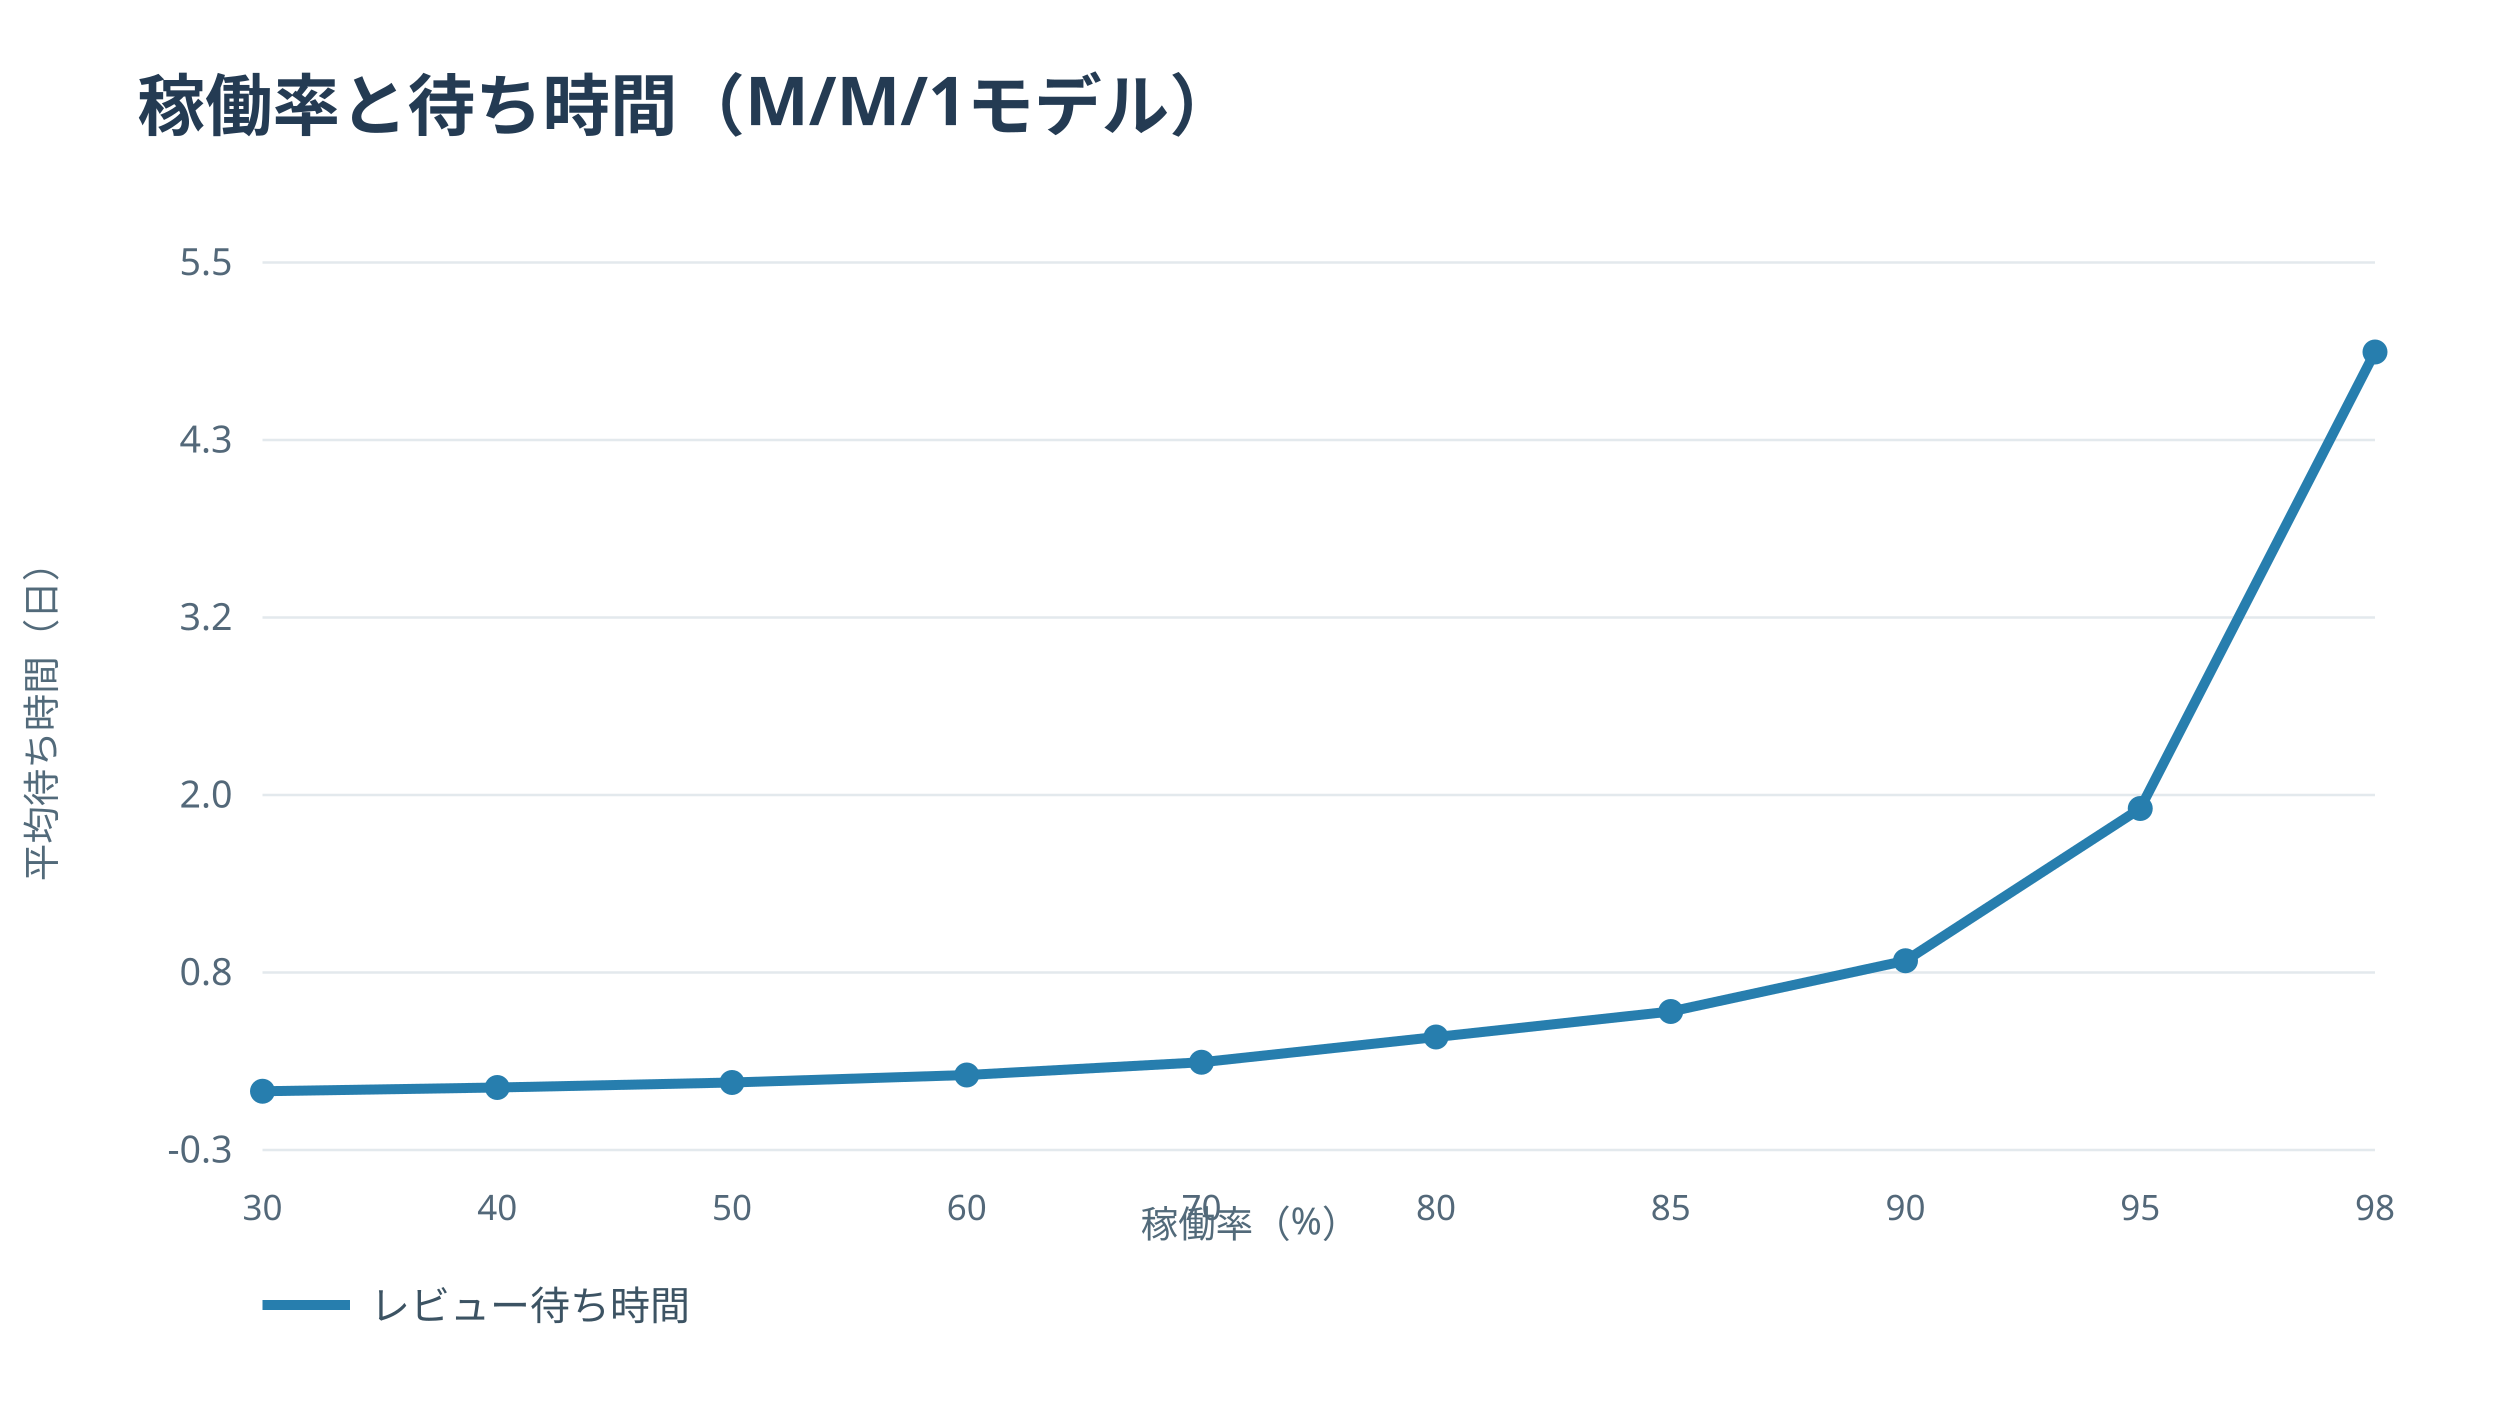
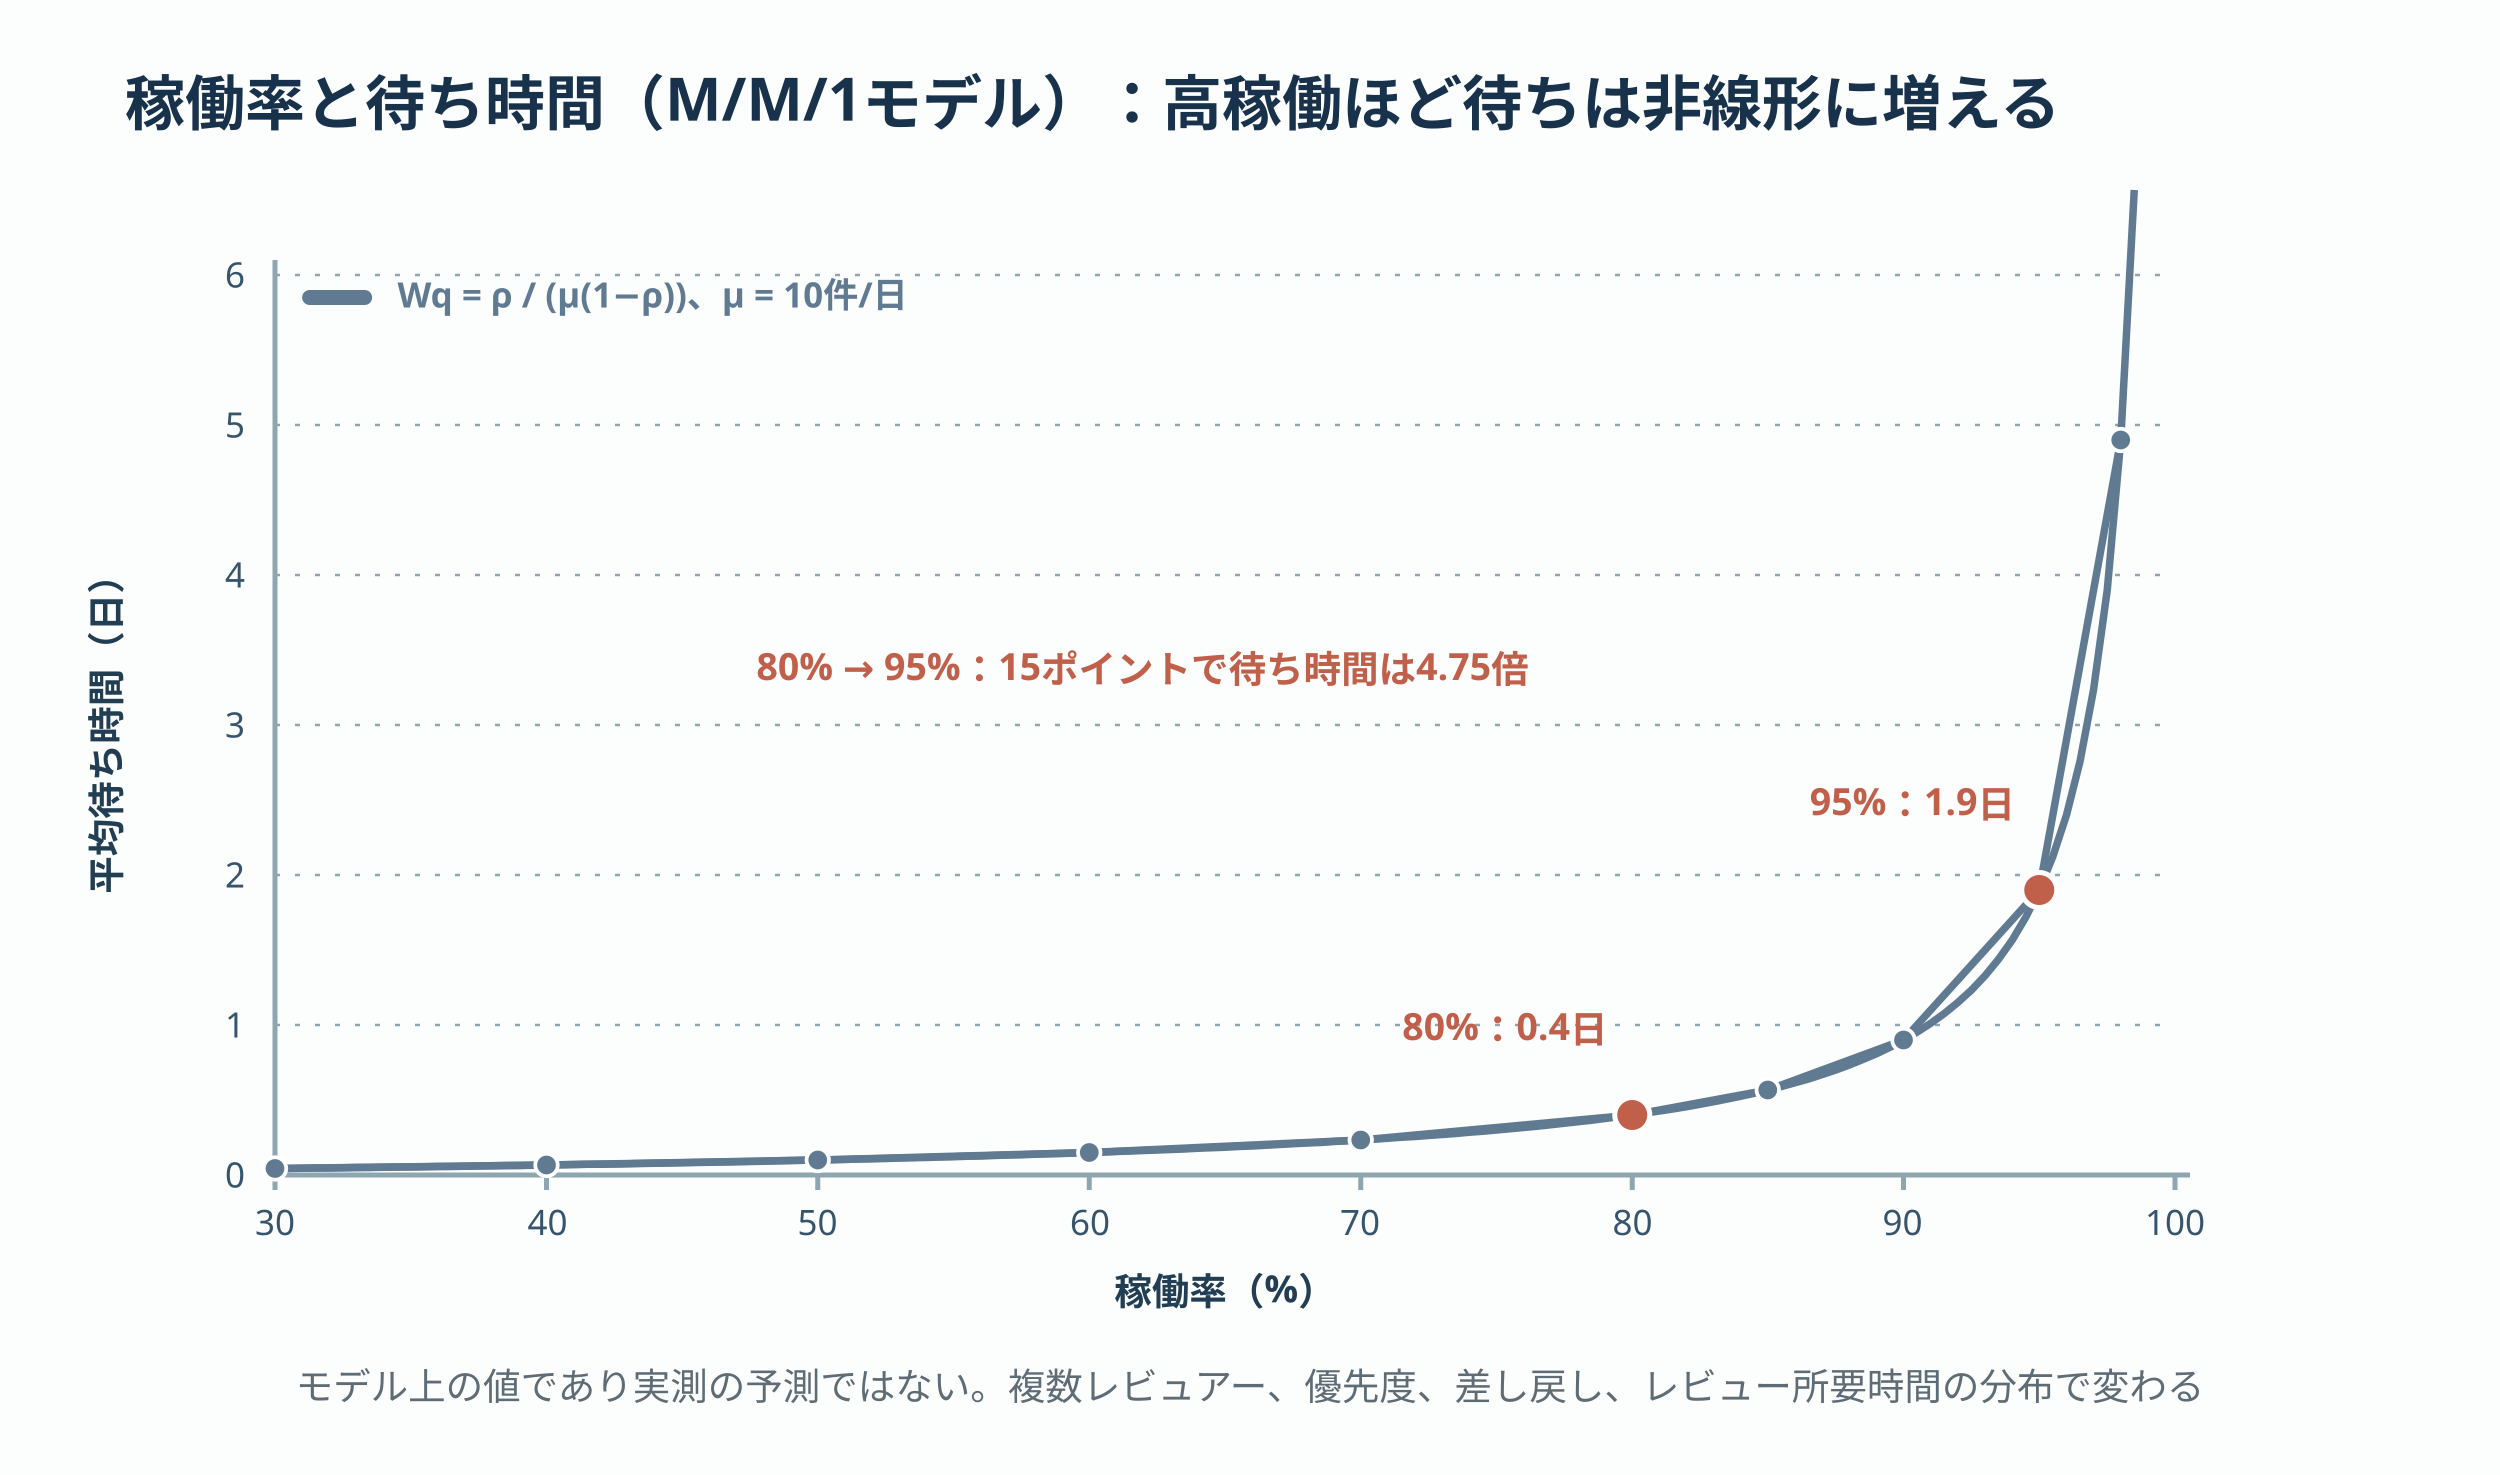
- <svg xmlns="http://www.w3.org/2000/svg" viewBox="0 0 1000 570" width="1000" height="570" role="img" aria-label="稼働率と待ち時間（M/M/1モデル）">
-   <rect width="100%" height="100%" fill="#ffffff" />
-   <text x="55" y="52" font-family="sans-serif" font-size="27" font-weight="bold" fill="#243b53">稼働率と待ち時間（M/M/1モデル）</text>
-   <line x1="105" y1="460.0" x2="950" y2="460.0" stroke="#e3e9ed" />
-   <text x="93" y="465.0" text-anchor="end" font-family="sans-serif" font-size="15" fill="#536879">-0.3</text>
-   <line x1="105" y1="389.0" x2="950" y2="389.0" stroke="#e3e9ed" />
-   <text x="93" y="394.0" text-anchor="end" font-family="sans-serif" font-size="15" fill="#536879">0.8</text>
-   <line x1="105" y1="318.0" x2="950" y2="318.0" stroke="#e3e9ed" />
-   <text x="93" y="323.0" text-anchor="end" font-family="sans-serif" font-size="15" fill="#536879">2.0</text>
-   <line x1="105" y1="247.0" x2="950" y2="247.0" stroke="#e3e9ed" />
-   <text x="93" y="252.0" text-anchor="end" font-family="sans-serif" font-size="15" fill="#536879">3.2</text>
-   <line x1="105" y1="176.0" x2="950" y2="176.0" stroke="#e3e9ed" />
-   <text x="93" y="181.0" text-anchor="end" font-family="sans-serif" font-size="15" fill="#536879">4.3</text>
-   <line x1="105" y1="105.0" x2="950" y2="105.0" stroke="#e3e9ed" />
-   <text x="93" y="110.0" text-anchor="end" font-family="sans-serif" font-size="15" fill="#536879">5.5</text>
-   <text x="105.0" y="488" text-anchor="middle" font-family="sans-serif" font-size="14" fill="#536879">30</text>
-   <text x="198.9" y="488" text-anchor="middle" font-family="sans-serif" font-size="14" fill="#536879">40</text>
-   <text x="292.8" y="488" text-anchor="middle" font-family="sans-serif" font-size="14" fill="#536879">50</text>
-   <text x="386.7" y="488" text-anchor="middle" font-family="sans-serif" font-size="14" fill="#536879">60</text>
-   <text x="480.6" y="488" text-anchor="middle" font-family="sans-serif" font-size="14" fill="#536879">70</text>
-   <text x="574.4" y="488" text-anchor="middle" font-family="sans-serif" font-size="14" fill="#536879">80</text>
-   <text x="668.3" y="488" text-anchor="middle" font-family="sans-serif" font-size="14" fill="#536879">85</text>
-   <text x="762.2" y="488" text-anchor="middle" font-family="sans-serif" font-size="14" fill="#536879">90</text>
-   <text x="856.1" y="488" text-anchor="middle" font-family="sans-serif" font-size="14" fill="#536879">95</text>
-   <text x="950.0" y="488" text-anchor="middle" font-family="sans-serif" font-size="14" fill="#536879">98</text>
-   <polyline points="105.0,436.5 198.9,435.0 292.8,433.0 386.7,430.0 480.6,424.9 574.4,414.8 668.3,404.6 762.2,384.3 856.1,323.4 950.0,140.8" fill="none" stroke="#277eae" stroke-width="4" stroke-linejoin="round" />
-   <circle cx="105.0" cy="436.5" r="5" fill="#277eae" />
-   <circle cx="198.9" cy="435.0" r="5" fill="#277eae" />
-   <circle cx="292.8" cy="433.0" r="5" fill="#277eae" />
-   <circle cx="386.7" cy="430.0" r="5" fill="#277eae" />
-   <circle cx="480.6" cy="424.9" r="5" fill="#277eae" />
-   <circle cx="574.4" cy="414.8" r="5" fill="#277eae" />
-   <circle cx="668.3" cy="404.6" r="5" fill="#277eae" />
-   <circle cx="762.2" cy="384.3" r="5" fill="#277eae" />
-   <circle cx="856.1" cy="323.4" r="5" fill="#277eae" />
-   <circle cx="950.0" cy="140.8" r="5" fill="#277eae" />
-   <line x1="105" y1="522" x2="140" y2="522" stroke="#277eae" stroke-width="4" />
-   <text x="148" y="528" font-family="sans-serif" font-size="16" fill="#3c5363">レビュー待ち時間</text>
-   <text x="500.0" y="495" text-anchor="middle" font-family="sans-serif" font-size="15" fill="#526a7a">稼働率（%）</text>
-   <text x="22" y="285.0" transform="rotate(-90 22 285.0)" text-anchor="middle" font-family="sans-serif" font-size="15" fill="#526a7a">平均待ち時間（日）</text>
+ <svg xmlns="http://www.w3.org/2000/svg" width="1000" height="590" viewBox="0 0 1000 590" role="img" aria-label="稼働率30%から98%までの平均待ち時間の曲線。80%で0.4日、95%で1.9日と非線形に増える">
+   <rect width="100%" height="100%" fill="#fcfdfd" />
+   <text x="50" y="50" text-anchor="start" font-family="sans-serif" font-size="24" font-weight="700" fill="#18324b">稼働率と待ち時間（M/M/1モデル）：高稼働ほど待ちは非線形に増える</text>
+   <path d="M110 470.0 H870" stroke="#8ea6b2" stroke-width="1" stroke-dasharray="2 6" />
+   <text x="98" y="475" text-anchor="end" font-family="sans-serif" font-size="14" fill="#36556d">0</text>
+   <path d="M110 410.0 H870" stroke="#8ea6b2" stroke-width="1" stroke-dasharray="2 6" />
+   <text x="98" y="415" text-anchor="end" font-family="sans-serif" font-size="14" fill="#36556d">1</text>
+   <path d="M110 350.0 H870" stroke="#8ea6b2" stroke-width="1" stroke-dasharray="2 6" />
+   <text x="98" y="355" text-anchor="end" font-family="sans-serif" font-size="14" fill="#36556d">2</text>
+   <path d="M110 290.0 H870" stroke="#8ea6b2" stroke-width="1" stroke-dasharray="2 6" />
+   <text x="98" y="295" text-anchor="end" font-family="sans-serif" font-size="14" fill="#36556d">3</text>
+   <path d="M110 230.0 H870" stroke="#8ea6b2" stroke-width="1" stroke-dasharray="2 6" />
+   <text x="98" y="235" text-anchor="end" font-family="sans-serif" font-size="14" fill="#36556d">4</text>
+   <path d="M110 170.0 H870" stroke="#8ea6b2" stroke-width="1" stroke-dasharray="2 6" />
+   <text x="98" y="175" text-anchor="end" font-family="sans-serif" font-size="14" fill="#36556d">5</text>
+   <path d="M110 110.0 H870" stroke="#8ea6b2" stroke-width="1" stroke-dasharray="2 6" />
+   <text x="98" y="115" text-anchor="end" font-family="sans-serif" font-size="14" fill="#36556d">6</text>
+   <path d="M110.0 470 v6" stroke="#8ea6b2" stroke-width="2" />
+   <text x="110" y="494" text-anchor="middle" font-family="sans-serif" font-size="14" fill="#36556d">30</text>
+   <path d="M218.6 470 v6" stroke="#8ea6b2" stroke-width="2" />
+   <text x="219" y="494" text-anchor="middle" font-family="sans-serif" font-size="14" fill="#36556d">40</text>
+   <path d="M327.1 470 v6" stroke="#8ea6b2" stroke-width="2" />
+   <text x="327" y="494" text-anchor="middle" font-family="sans-serif" font-size="14" fill="#36556d">50</text>
+   <path d="M435.7 470 v6" stroke="#8ea6b2" stroke-width="2" />
+   <text x="436" y="494" text-anchor="middle" font-family="sans-serif" font-size="14" fill="#36556d">60</text>
+   <path d="M544.3 470 v6" stroke="#8ea6b2" stroke-width="2" />
+   <text x="544" y="494" text-anchor="middle" font-family="sans-serif" font-size="14" fill="#36556d">70</text>
+   <path d="M652.9 470 v6" stroke="#8ea6b2" stroke-width="2" />
+   <text x="653" y="494" text-anchor="middle" font-family="sans-serif" font-size="14" fill="#36556d">80</text>
+   <path d="M761.4 470 v6" stroke="#8ea6b2" stroke-width="2" />
+   <text x="761" y="494" text-anchor="middle" font-family="sans-serif" font-size="14" fill="#36556d">90</text>
+   <path d="M870.0 470 v6" stroke="#8ea6b2" stroke-width="2" />
+   <text x="870" y="494" text-anchor="middle" font-family="sans-serif" font-size="14" fill="#36556d">100</text>
+   <path d="M110 104 V470 H876" stroke="#8ea6b2" stroke-width="2" fill="none" />
+   <text x="490" y="522" text-anchor="middle" font-family="sans-serif" font-size="15" font-weight="700" fill="#223e53">稼働率（%）</text>
+   <text x="48" y="290" text-anchor="middle" font-family="sans-serif" font-size="15" font-weight="700" fill="#223e53" transform="rotate(-90 48 290)">平均待ち時間（日）</text>
+   <polyline points="110.0,467.4 115.4,467.4 120.9,467.3 126.3,467.2 131.7,467.2 137.1,467.1 142.6,467.0 148.0,467.0 153.4,466.9 158.9,466.8 164.3,466.8 169.7,466.7 175.1,466.6 180.6,466.6 186.0,466.5 191.4,466.4 196.9,466.3 202.3,466.2 207.7,466.2 213.1,466.1 218.6,466.0 224.0,465.9 229.4,465.8 234.9,465.7 240.3,465.7 245.7,465.6 251.1,465.5 256.6,465.4 262.0,465.3 267.4,465.2 272.9,465.1 278.3,465.0 283.7,464.9 289.1,464.8 294.6,464.7 300.0,464.6 305.4,464.5 310.9,464.3 316.3,464.2 321.7,464.1 327.1,464.0 332.6,463.9 338.0,463.8 343.4,463.6 348.9,463.5 354.3,463.4 359.7,463.2 365.1,463.1 370.6,463.0 376.0,462.8 381.4,462.7 386.9,462.5 392.3,462.4 397.7,462.2 403.1,462.0 408.6,461.9 414.0,461.7 419.4,461.5 424.9,461.4 430.3,461.2 435.7,461.0 441.1,460.8 446.6,460.6 452.0,460.4 457.4,460.2 462.9,460.0 468.3,459.8 473.7,459.6 479.1,459.3 484.6,459.1 490.0,458.9 495.4,458.6 500.9,458.4 506.3,458.1 511.7,457.8 517.1,457.5 522.6,457.2 528.0,457.0 533.4,456.6 538.9,456.3 544.3,456.0 549.7,455.7 555.1,455.3 560.6,454.9 566.0,454.6 571.4,454.2 576.9,453.8 582.3,453.4 587.7,452.9 593.1,452.5 598.6,452.0 604.0,451.5 609.4,451.0 614.9,450.5 620.3,449.9 625.7,449.3 631.1,448.7 636.6,448.1 642.0,447.4 647.4,446.7 652.9,446.0 658.3,445.2 663.7,444.4 669.1,443.6 674.6,442.7 680.0,441.7 685.4,440.7 690.9,439.6 696.3,438.5 701.7,437.3 707.1,436.0 712.6,434.6 718.0,433.1 723.4,431.6 728.9,429.8 734.3,428.0 739.7,426.0 745.1,423.8 750.6,421.5 756.0,418.9 761.4,416.0 766.9,412.8 772.3,409.3 777.7,405.4 783.1,401.0 788.6,396.0 794.0,390.3 799.4,383.7 804.9,376.0 810.3,366.9 815.7,356.0 821.1,342.7 826.6,326.0 832.0,304.6 837.4,276.0 842.9,236.0 848.3,176.0 853.7,76.0" fill="none" stroke="#607a91" stroke-width="3" />
+   <polyline points="110.0,467.4 218.6,466.0 327.1,464.0 435.7,461.0 544.3,456.0 652.9,446.0 707.1,436.0 761.4,416.0 815.7,356.0 848.3,176.0" fill="none" stroke="#607a91" stroke-width="3" />
+   <circle cx="110.0" cy="467.4" r="4.5" fill="#607a91" stroke="#fff" stroke-width="1.5" />
+   <circle cx="218.6" cy="466.0" r="4.5" fill="#607a91" stroke="#fff" stroke-width="1.5" />
+   <circle cx="327.1" cy="464.0" r="4.5" fill="#607a91" stroke="#fff" stroke-width="1.5" />
+   <circle cx="435.7" cy="461.0" r="4.5" fill="#607a91" stroke="#fff" stroke-width="1.5" />
+   <circle cx="544.3" cy="456.0" r="4.5" fill="#607a91" stroke="#fff" stroke-width="1.5" />
+   <circle cx="652.9" cy="446.0" r="4.5" fill="#607a91" stroke="#fff" stroke-width="1.5" />
+   <circle cx="707.1" cy="436.0" r="4.5" fill="#607a91" stroke="#fff" stroke-width="1.5" />
+   <circle cx="761.4" cy="416.0" r="4.5" fill="#607a91" stroke="#fff" stroke-width="1.5" />
+   <circle cx="815.7" cy="356.0" r="4.5" fill="#607a91" stroke="#fff" stroke-width="1.5" />
+   <circle cx="848.3" cy="176.0" r="4.5" fill="#607a91" stroke="#fff" stroke-width="1.5" />
+   <rect x="120.857" y="116.0" width="28" height="6" rx="3" fill="#607a91" />
+   <text x="159" y="123" text-anchor="start" font-family="sans-serif" font-size="14" font-weight="700" fill="#607a91">Wq = ρ / (μ(1−ρ))、μ = 10件/日</text>
+   <circle cx="652.9" cy="446.0" r="7" fill="#c0604a" stroke="#fff" stroke-width="2" />
+   <text x="643" y="416" text-anchor="end" font-family="sans-serif" font-size="15" font-weight="700" fill="#c0604a">80%：0.4日</text>
+   <circle cx="815.7" cy="356.0" r="7" fill="#c0604a" stroke="#fff" stroke-width="2" />
+   <text x="806" y="326" text-anchor="end" font-family="sans-serif" font-size="15" font-weight="700" fill="#c0604a">95%：1.9日</text>
+   <text x="457" y="272" text-anchor="middle" font-family="sans-serif" font-size="15" font-weight="700" fill="#c0604a">80% → 95%：15ポイントで待ち時間は4.75倍</text>
+   <text x="500" y="560" text-anchor="middle" font-family="sans-serif" font-size="15" fill="#5d6c75">モデル上の値であり実測の予測ではない。複数レビュアー、優先度、差し戻し、レビュー所要時間の分布で変わる</text>
</svg>
